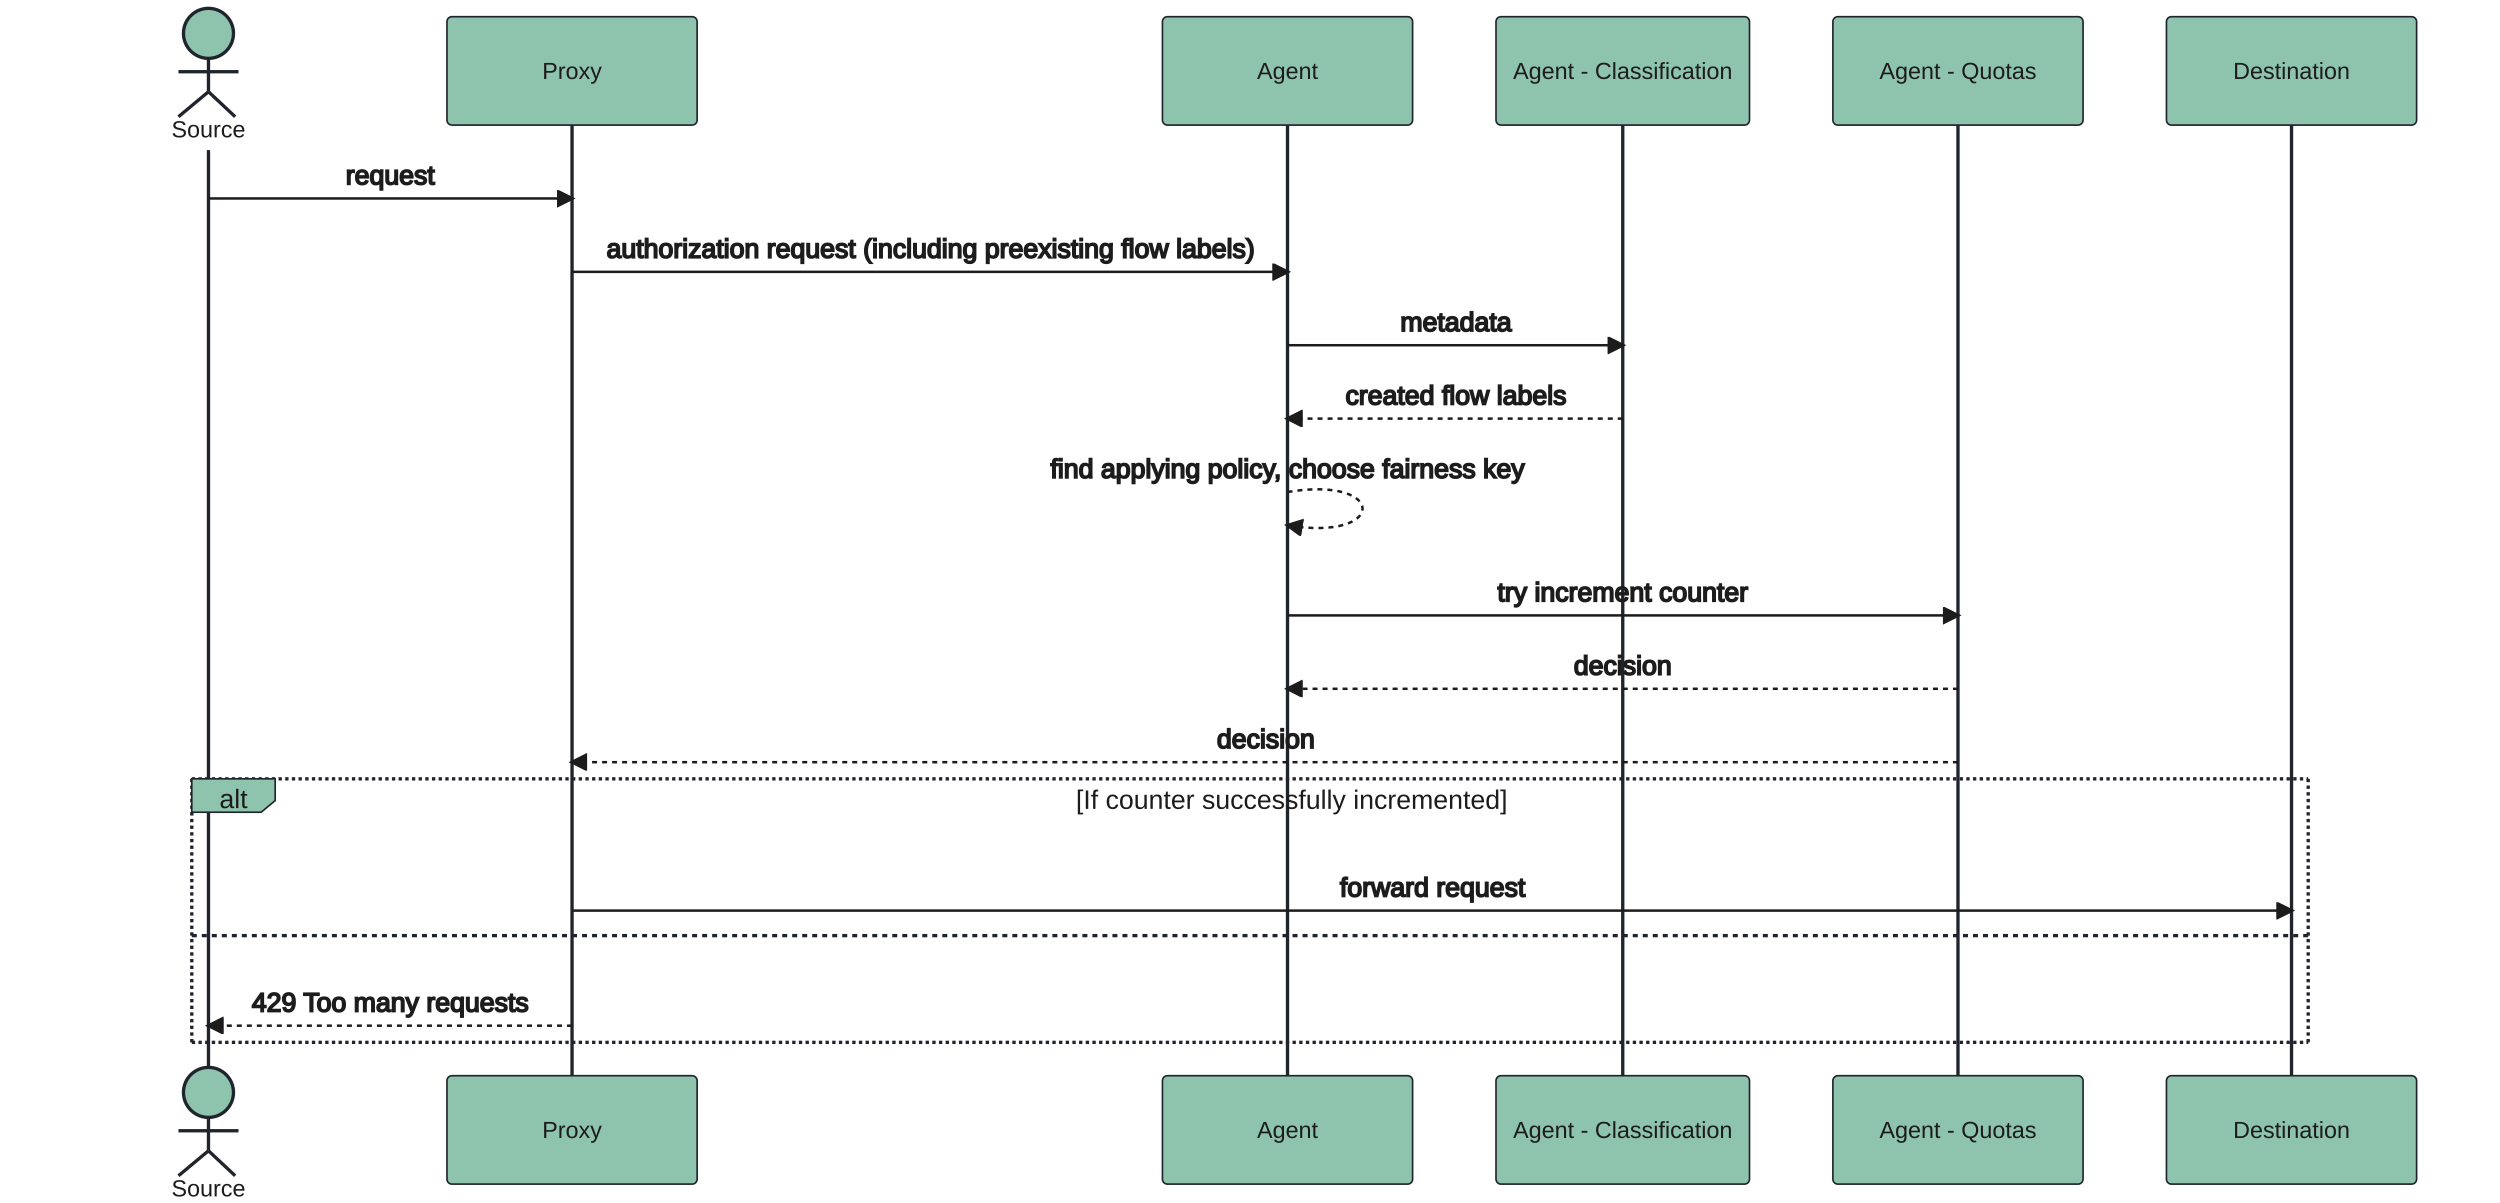
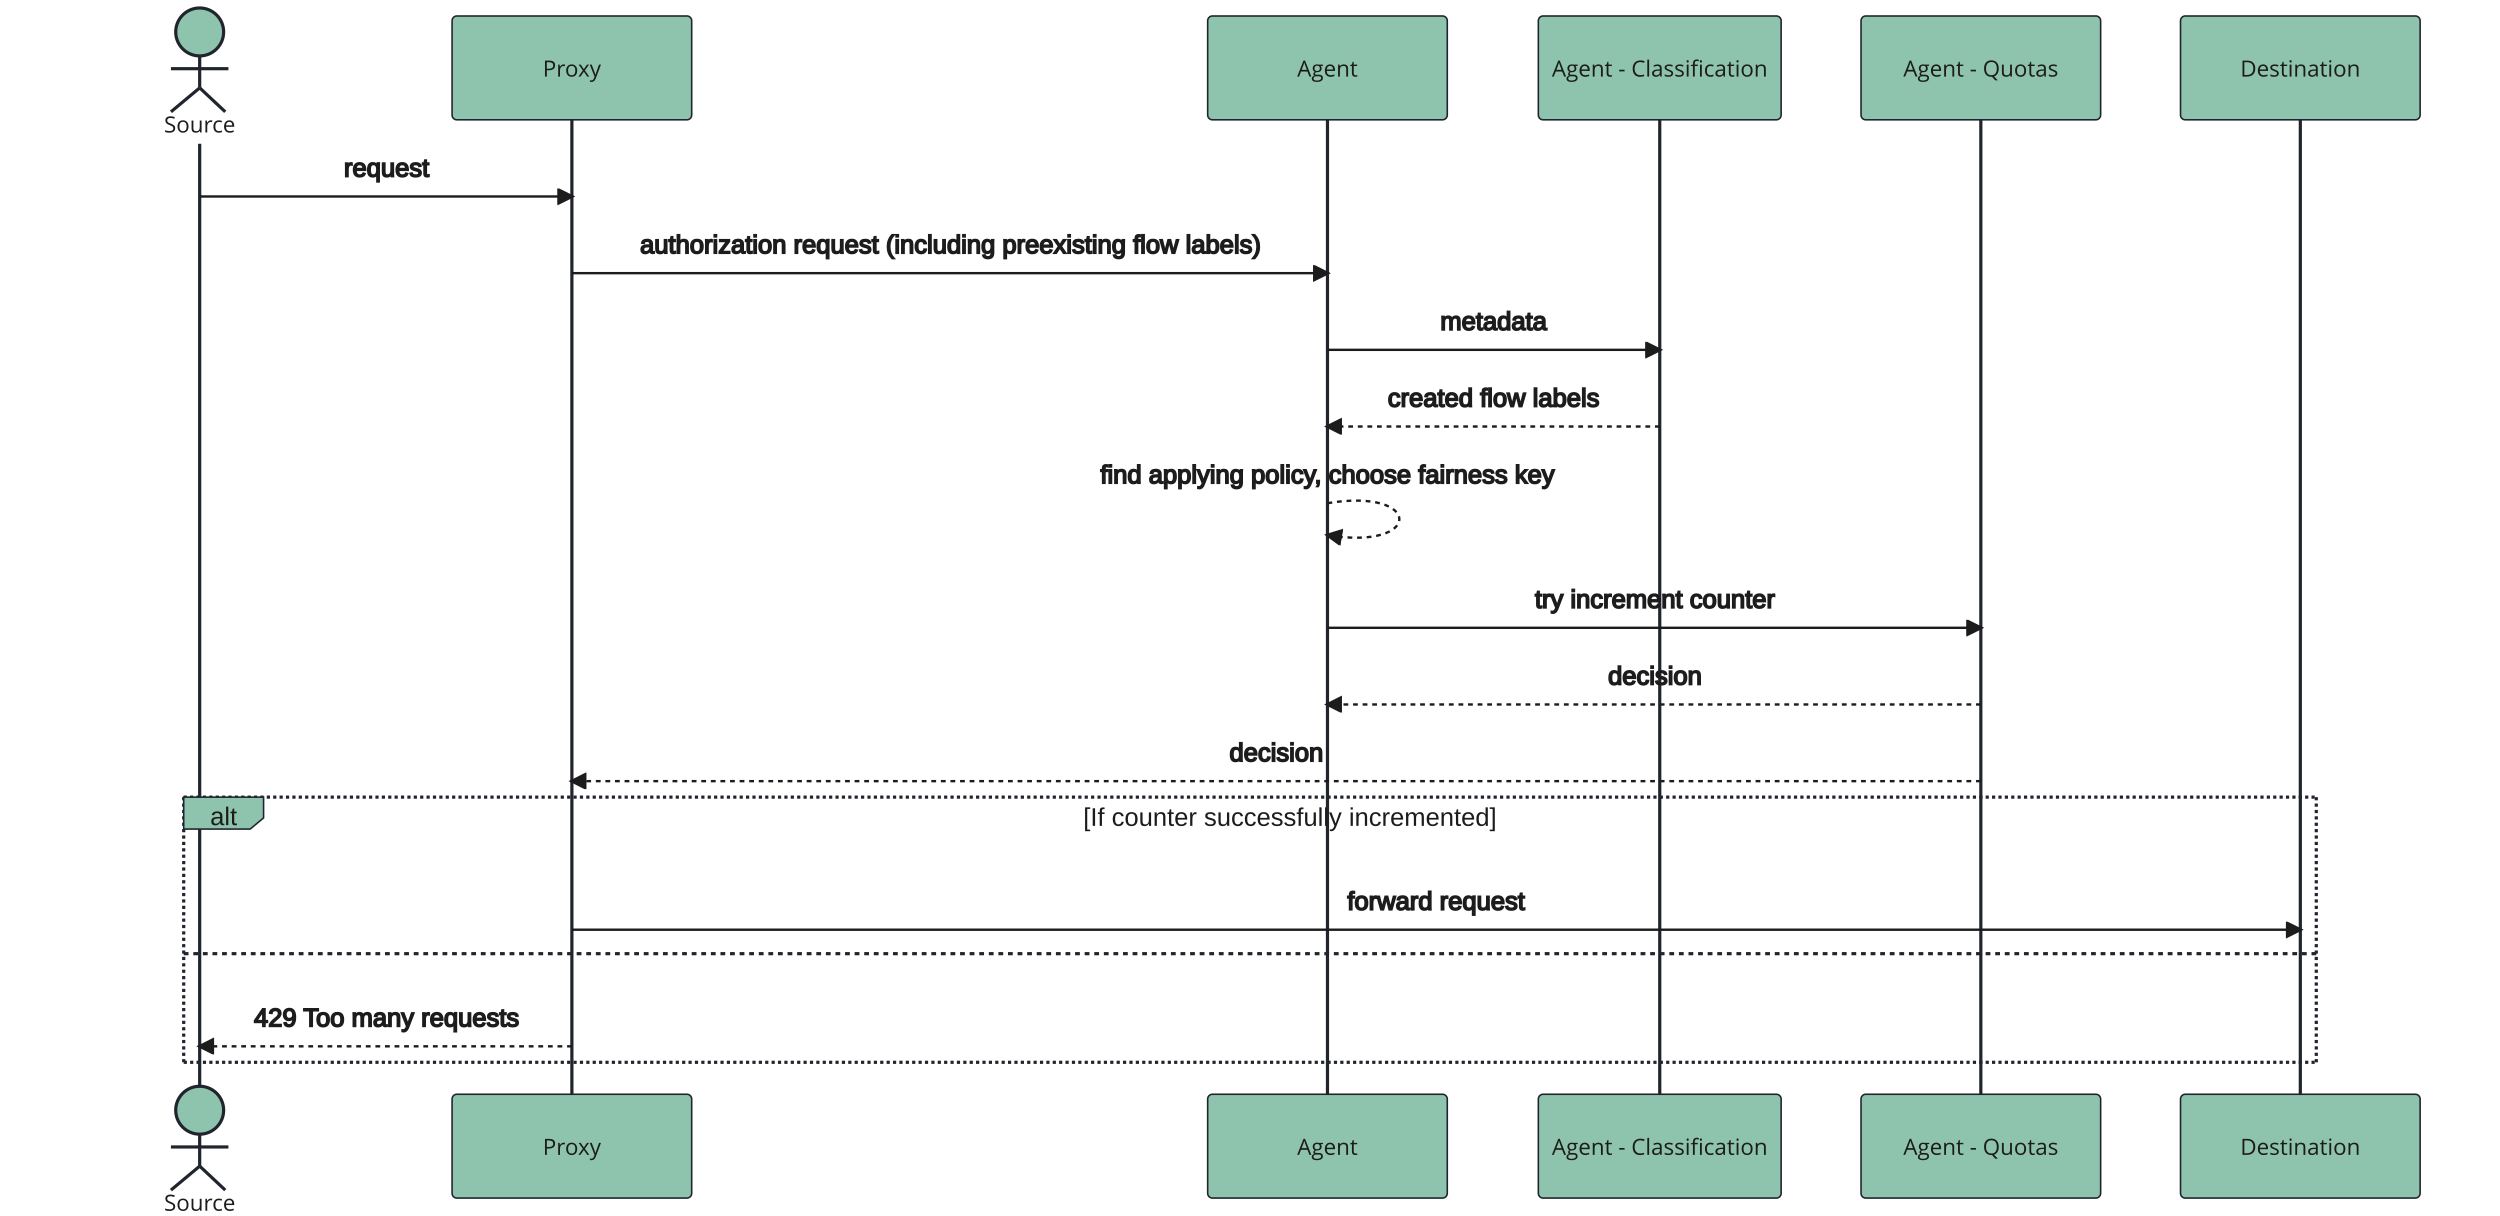
- <svg xmlns="http://www.w3.org/2000/svg" aria-labelledby="chart-title-mermaid-7 chart-desc-mermaid-7" role="img" viewBox="-50 -10 1499 721" style="max-width: 1499px; background-color: transparent;" height="721" width="100%" id="mermaid-7">
+ <svg xmlns="http://www.w3.org/2000/svg" aria-labelledby="chart-title-mermaid-7 chart-desc-mermaid-7" role="img" viewBox="-50 -10 1565 761" style="max-width: 1565px; background-color: transparent;" height="761" width="100%" id="mermaid-7">
  <style>#mermaid-7 {font-family:"trebuchet ms",verdana,arial,sans-serif;font-size:16px;fill:#1c1c1c;}#mermaid-7 .error-icon{fill:#c2c6cf50;}#mermaid-7 .error-text{fill:#1c1c1c;stroke:#1c1c1c;}#mermaid-7 .edge-thickness-normal{stroke-width:2px;}#mermaid-7 .edge-thickness-thick{stroke-width:3.5px;}#mermaid-7 .edge-pattern-solid{stroke-dasharray:0;}#mermaid-7 .edge-pattern-dashed{stroke-dasharray:3;}#mermaid-7 .edge-pattern-dotted{stroke-dasharray:2;}#mermaid-7 .marker{fill:#20242C;stroke:#20242C;}#mermaid-7 .marker.cross{stroke:#20242C;}#mermaid-7 svg{font-family:"trebuchet ms",verdana,arial,sans-serif;font-size:16px;}#mermaid-7 .actor{stroke:#20242C;fill:#8EC4AD;}#mermaid-7 text.actor&gt;tspan{fill:#1c1c1c;stroke:none;}#mermaid-7 .actor-line{stroke:grey;}#mermaid-7 .messageLine0{stroke-width:1.5;stroke-dasharray:none;stroke:#1c1c1c;}#mermaid-7 .messageLine1{stroke-width:1.5;stroke-dasharray:2,2;stroke:#1c1c1c;}#mermaid-7 #arrowhead path{fill:#1c1c1c;stroke:#1c1c1c;}#mermaid-7 .sequenceNumber{fill:#dfdbd3;}#mermaid-7 #sequencenumber{fill:#1c1c1c;}#mermaid-7 #crosshead path{fill:#1c1c1c;stroke:#1c1c1c;}#mermaid-7 .messageText{fill:#1c1c1c;stroke:#1c1c1c;}#mermaid-7 .labelBox{stroke:#20242C;fill:#8EC4AD;}#mermaid-7 .labelText,#mermaid-7 .labelText&gt;tspan{fill:#1c1c1c;stroke:none;}#mermaid-7 .loopText,#mermaid-7 .loopText&gt;tspan{fill:#1c1c1c;stroke:none;}#mermaid-7 .loopLine{stroke-width:2px;stroke-dasharray:2,2;stroke:#20242C;fill:#20242C;}#mermaid-7 .note{stroke:hsl(52.683, 60%, 73.922%);fill:#fff5ad;}#mermaid-7 .noteText,#mermaid-7 .noteText&gt;tspan{fill:#333;stroke:none;}#mermaid-7 .activation0{fill:#bcc0cc;stroke:hsl(225, 13.559%, 66.863%);}#mermaid-7 .activation1{fill:#bcc0cc;stroke:hsl(225, 13.559%, 66.863%);}#mermaid-7 .activation2{fill:#bcc0cc;stroke:hsl(225, 13.559%, 66.863%);}#mermaid-7 .actorPopupMenu{position:absolute;}#mermaid-7 .actorPopupMenuPanel{position:absolute;fill:#8EC4AD;box-shadow:0px 8px 16px 0px rgba(0,0,0,0.2);filter:drop-shadow(3px 5px 2px rgb(0 0 0 / 0.4));}#mermaid-7 .actor-man line{stroke:#20242C;fill:#8EC4AD;}#mermaid-7 .actor-man circle,#mermaid-7 line{stroke:#20242C;fill:#8EC4AD;stroke-width:2px;}#mermaid-7 .node rect{fill:#FC9A69;}#mermaid-7 span.edgeLabel{padding:0.1em;}#mermaid-7 :root{--mermaid-font-family:"trebuchet ms",verdana,arial,sans-serif;}</style>
  <g />
  <defs>
    <symbol height="24" width="24" id="computer">
      <path d="M2 2v13h20v-13h-20zm18 11h-16v-9h16v9zm-10.228 6l.466-1h3.524l.467 1h-4.457zm14.228 3h-24l2-6h2.104l-1.33 4h18.45l-1.297-4h2.073l2 6zm-5-10h-14v-7h14v7z" transform="scale(.5)" />
    </symbol>
  </defs>
  <defs>
    <symbol clip-rule="evenodd" fill-rule="evenodd" id="database">
      <path d="M12.258.001l.256.004.255.005.253.008.251.01.249.012.247.015.246.016.242.019.241.02.239.023.236.024.233.027.231.028.229.031.225.032.223.034.22.036.217.038.214.04.211.041.208.043.205.045.201.046.198.048.194.05.191.051.187.053.183.054.18.056.175.057.172.059.168.06.163.061.16.063.155.064.15.066.074.033.073.033.071.034.07.034.069.035.068.035.067.035.066.035.064.036.064.036.062.036.06.036.06.037.058.037.058.037.055.038.055.038.053.038.052.038.051.039.05.039.048.039.047.039.045.04.044.04.043.04.041.04.04.041.039.041.037.041.036.041.034.041.033.042.032.042.03.042.029.042.027.042.026.043.024.043.023.043.021.043.02.043.018.044.017.043.015.044.013.044.012.044.011.045.009.044.007.045.006.045.004.045.002.045.001.045v17l-.001.045-.002.045-.004.045-.006.045-.007.045-.009.044-.011.045-.012.044-.013.044-.015.044-.017.043-.018.044-.02.043-.021.043-.023.043-.024.043-.026.043-.027.042-.029.042-.03.042-.032.042-.033.042-.034.041-.036.041-.037.041-.039.041-.04.041-.041.04-.043.04-.044.04-.045.04-.047.039-.048.039-.05.039-.051.039-.052.038-.053.038-.055.038-.055.038-.058.037-.058.037-.06.037-.06.036-.062.036-.064.036-.064.036-.066.035-.067.035-.068.035-.069.035-.07.034-.071.034-.073.033-.074.033-.15.066-.155.064-.16.063-.163.061-.168.06-.172.059-.175.057-.18.056-.183.054-.187.053-.191.051-.194.05-.198.048-.201.046-.205.045-.208.043-.211.041-.214.04-.217.038-.22.036-.223.034-.225.032-.229.031-.231.028-.233.027-.236.024-.239.023-.241.02-.242.019-.246.016-.247.015-.249.012-.251.01-.253.008-.255.005-.256.004-.258.001-.258-.001-.256-.004-.255-.005-.253-.008-.251-.01-.249-.012-.247-.015-.245-.016-.243-.019-.241-.02-.238-.023-.236-.024-.234-.027-.231-.028-.228-.031-.226-.032-.223-.034-.22-.036-.217-.038-.214-.04-.211-.041-.208-.043-.204-.045-.201-.046-.198-.048-.195-.05-.19-.051-.187-.053-.184-.054-.179-.056-.176-.057-.172-.059-.167-.06-.164-.061-.159-.063-.155-.064-.151-.066-.074-.033-.072-.033-.072-.034-.07-.034-.069-.035-.068-.035-.067-.035-.066-.035-.064-.036-.063-.036-.062-.036-.061-.036-.06-.037-.058-.037-.057-.037-.056-.038-.055-.038-.053-.038-.052-.038-.051-.039-.049-.039-.049-.039-.046-.039-.046-.04-.044-.04-.043-.04-.041-.04-.04-.041-.039-.041-.037-.041-.036-.041-.034-.041-.033-.042-.032-.042-.03-.042-.029-.042-.027-.042-.026-.043-.024-.043-.023-.043-.021-.043-.02-.043-.018-.044-.017-.043-.015-.044-.013-.044-.012-.044-.011-.045-.009-.044-.007-.045-.006-.045-.004-.045-.002-.045-.001-.045v-17l.001-.045.002-.045.004-.045.006-.045.007-.045.009-.044.011-.045.012-.044.013-.044.015-.044.017-.043.018-.044.02-.043.021-.043.023-.043.024-.043.026-.043.027-.042.029-.042.03-.042.032-.042.033-.042.034-.041.036-.041.037-.041.039-.041.04-.041.041-.04.043-.04.044-.04.046-.04.046-.039.049-.039.049-.039.051-.039.052-.038.053-.038.055-.038.056-.038.057-.037.058-.037.06-.037.061-.036.062-.036.063-.036.064-.036.066-.035.067-.035.068-.035.069-.035.07-.034.072-.034.072-.033.074-.033.151-.066.155-.064.159-.063.164-.061.167-.06.172-.059.176-.057.179-.056.184-.054.187-.053.19-.051.195-.05.198-.048.201-.046.204-.045.208-.043.211-.041.214-.04.217-.038.22-.036.223-.034.226-.032.228-.031.231-.028.234-.027.236-.024.238-.023.241-.02.243-.019.245-.016.247-.015.249-.012.251-.01.253-.008.255-.005.256-.004.258-.001.258.001zm-9.258 20.499v.01l.001.021.003.021.004.022.005.021.006.022.007.022.009.023.01.022.011.023.012.023.013.023.015.023.016.024.017.023.018.024.019.024.021.024.022.025.023.024.024.025.052.049.056.05.061.051.066.051.07.051.075.051.079.052.084.052.088.052.092.052.097.052.102.051.105.052.11.052.114.051.119.051.123.051.127.05.131.05.135.05.139.048.144.049.147.047.152.047.155.047.16.045.163.045.167.043.171.043.176.041.178.041.183.039.187.039.19.037.194.035.197.035.202.033.204.031.209.03.212.029.216.027.219.025.222.024.226.021.23.02.233.018.236.016.24.015.243.012.246.01.249.008.253.005.256.004.259.001.26-.001.257-.004.254-.005.25-.008.247-.011.244-.012.241-.014.237-.016.233-.018.231-.021.226-.021.224-.024.22-.026.216-.027.212-.028.21-.031.205-.031.202-.034.198-.034.194-.036.191-.037.187-.039.183-.04.179-.04.175-.042.172-.043.168-.044.163-.045.16-.046.155-.046.152-.047.148-.048.143-.049.139-.049.136-.05.131-.05.126-.05.123-.051.118-.052.114-.051.11-.052.106-.052.101-.052.096-.052.092-.052.088-.053.083-.051.079-.052.074-.052.07-.051.065-.051.06-.051.056-.05.051-.05.023-.024.023-.025.021-.024.02-.024.019-.024.018-.024.017-.024.015-.023.014-.024.013-.023.012-.023.01-.023.01-.022.008-.022.006-.022.006-.022.004-.022.004-.021.001-.021.001-.021v-4.127l-.077.055-.08.053-.083.054-.085.053-.087.052-.09.052-.093.051-.095.05-.097.05-.1.049-.102.049-.105.048-.106.047-.109.047-.111.046-.114.045-.115.045-.118.044-.12.043-.122.042-.124.042-.126.041-.128.04-.13.04-.132.038-.134.038-.135.037-.138.037-.139.035-.142.035-.143.034-.144.033-.147.032-.148.031-.15.03-.151.03-.153.029-.154.027-.156.027-.158.026-.159.025-.161.024-.162.023-.163.022-.165.021-.166.02-.167.019-.169.018-.169.017-.171.016-.173.015-.173.014-.175.013-.175.012-.177.011-.178.01-.179.008-.179.008-.181.006-.182.005-.182.004-.184.003-.184.002h-.37l-.184-.002-.184-.003-.182-.004-.182-.005-.181-.006-.179-.008-.179-.008-.178-.01-.176-.011-.176-.012-.175-.013-.173-.014-.172-.015-.171-.016-.17-.017-.169-.018-.167-.019-.166-.02-.165-.021-.163-.022-.162-.023-.161-.024-.159-.025-.157-.026-.156-.027-.155-.027-.153-.029-.151-.03-.15-.03-.148-.031-.146-.032-.145-.033-.143-.034-.141-.035-.14-.035-.137-.037-.136-.037-.134-.038-.132-.038-.13-.04-.128-.04-.126-.041-.124-.042-.122-.042-.12-.044-.117-.043-.116-.045-.113-.045-.112-.046-.109-.047-.106-.047-.105-.048-.102-.049-.1-.049-.097-.05-.095-.05-.093-.052-.09-.051-.087-.052-.085-.053-.083-.054-.08-.054-.077-.054v4.127zm0-5.654v.011l.001.021.003.021.004.021.005.022.006.022.007.022.009.022.01.022.011.023.012.023.013.023.015.024.016.023.017.024.018.024.019.024.021.024.022.024.023.025.024.024.052.05.056.05.061.05.066.051.07.051.075.052.079.051.084.052.088.052.092.052.097.052.102.052.105.052.11.051.114.051.119.052.123.05.127.051.131.05.135.049.139.049.144.048.147.048.152.047.155.046.16.045.163.045.167.044.171.042.176.042.178.04.183.04.187.038.19.037.194.036.197.034.202.033.204.032.209.03.212.028.216.027.219.025.222.024.226.022.23.02.233.018.236.016.24.014.243.012.246.01.249.008.253.006.256.003.259.001.26-.001.257-.003.254-.006.25-.008.247-.01.244-.012.241-.015.237-.016.233-.018.231-.02.226-.022.224-.024.22-.025.216-.027.212-.029.21-.03.205-.032.202-.033.198-.035.194-.036.191-.037.187-.039.183-.039.179-.041.175-.042.172-.043.168-.044.163-.045.16-.045.155-.047.152-.047.148-.048.143-.048.139-.05.136-.049.131-.05.126-.051.123-.051.118-.051.114-.052.11-.052.106-.052.101-.052.096-.052.092-.052.088-.052.083-.052.079-.052.074-.051.07-.052.065-.051.06-.05.056-.051.051-.049.023-.025.023-.024.021-.025.02-.024.019-.024.018-.024.017-.024.015-.023.014-.023.013-.024.012-.022.01-.023.01-.023.008-.022.006-.022.006-.022.004-.021.004-.022.001-.021.001-.021v-4.139l-.077.054-.08.054-.083.054-.085.052-.087.053-.09.051-.093.051-.095.051-.097.05-.1.049-.102.049-.105.048-.106.047-.109.047-.111.046-.114.045-.115.044-.118.044-.12.044-.122.042-.124.042-.126.041-.128.04-.13.039-.132.039-.134.038-.135.037-.138.036-.139.036-.142.035-.143.033-.144.033-.147.033-.148.031-.15.03-.151.03-.153.028-.154.028-.156.027-.158.026-.159.025-.161.024-.162.023-.163.022-.165.021-.166.02-.167.019-.169.018-.169.017-.171.016-.173.015-.173.014-.175.013-.175.012-.177.011-.178.009-.179.009-.179.007-.181.007-.182.005-.182.004-.184.003-.184.002h-.37l-.184-.002-.184-.003-.182-.004-.182-.005-.181-.007-.179-.007-.179-.009-.178-.009-.176-.011-.176-.012-.175-.013-.173-.014-.172-.015-.171-.016-.17-.017-.169-.018-.167-.019-.166-.02-.165-.021-.163-.022-.162-.023-.161-.024-.159-.025-.157-.026-.156-.027-.155-.028-.153-.028-.151-.03-.15-.03-.148-.031-.146-.033-.145-.033-.143-.033-.141-.035-.14-.036-.137-.036-.136-.037-.134-.038-.132-.039-.13-.039-.128-.04-.126-.041-.124-.042-.122-.043-.12-.043-.117-.044-.116-.044-.113-.046-.112-.046-.109-.046-.106-.047-.105-.048-.102-.049-.1-.049-.097-.05-.095-.051-.093-.051-.09-.051-.087-.053-.085-.052-.083-.054-.08-.054-.077-.054v4.139zm0-5.666v.011l.001.02.003.022.004.021.005.022.006.021.007.022.009.023.01.022.011.023.012.023.013.023.015.023.016.024.017.024.018.023.019.024.021.025.022.024.023.024.024.025.052.05.056.05.061.05.066.051.07.051.075.052.079.051.084.052.088.052.092.052.097.052.102.052.105.051.11.052.114.051.119.051.123.051.127.05.131.05.135.05.139.049.144.048.147.048.152.047.155.046.16.045.163.045.167.043.171.043.176.042.178.04.183.04.187.038.19.037.194.036.197.034.202.033.204.032.209.03.212.028.216.027.219.025.222.024.226.021.23.02.233.018.236.017.24.014.243.012.246.01.249.008.253.006.256.003.259.001.26-.001.257-.003.254-.006.25-.008.247-.01.244-.013.241-.014.237-.016.233-.018.231-.02.226-.022.224-.024.22-.025.216-.027.212-.029.21-.03.205-.032.202-.033.198-.035.194-.036.191-.037.187-.039.183-.039.179-.041.175-.042.172-.043.168-.044.163-.045.16-.045.155-.047.152-.047.148-.048.143-.049.139-.049.136-.049.131-.051.126-.05.123-.051.118-.052.114-.051.11-.052.106-.052.101-.052.096-.052.092-.052.088-.052.083-.052.079-.052.074-.052.07-.051.065-.051.06-.051.056-.05.051-.049.023-.025.023-.025.021-.024.02-.024.019-.024.018-.024.017-.024.015-.023.014-.024.013-.023.012-.023.01-.022.01-.023.008-.022.006-.022.006-.022.004-.022.004-.021.001-.021.001-.021v-4.153l-.077.054-.08.054-.083.053-.085.053-.087.053-.09.051-.093.051-.095.051-.097.05-.1.049-.102.048-.105.048-.106.048-.109.046-.111.046-.114.046-.115.044-.118.044-.12.043-.122.043-.124.042-.126.041-.128.04-.13.039-.132.039-.134.038-.135.037-.138.036-.139.036-.142.034-.143.034-.144.033-.147.032-.148.032-.15.03-.151.03-.153.028-.154.028-.156.027-.158.026-.159.024-.161.024-.162.023-.163.023-.165.021-.166.02-.167.019-.169.018-.169.017-.171.016-.173.015-.173.014-.175.013-.175.012-.177.01-.178.01-.179.009-.179.007-.181.006-.182.006-.182.004-.184.003-.184.001-.185.001-.185-.001-.184-.001-.184-.003-.182-.004-.182-.006-.181-.006-.179-.007-.179-.009-.178-.01-.176-.01-.176-.012-.175-.013-.173-.014-.172-.015-.171-.016-.17-.017-.169-.018-.167-.019-.166-.02-.165-.021-.163-.023-.162-.023-.161-.024-.159-.024-.157-.026-.156-.027-.155-.028-.153-.028-.151-.03-.15-.03-.148-.032-.146-.032-.145-.033-.143-.034-.141-.034-.14-.036-.137-.036-.136-.037-.134-.038-.132-.039-.13-.039-.128-.041-.126-.041-.124-.041-.122-.043-.12-.043-.117-.044-.116-.044-.113-.046-.112-.046-.109-.046-.106-.048-.105-.048-.102-.048-.1-.05-.097-.049-.095-.051-.093-.051-.09-.052-.087-.052-.085-.053-.083-.053-.08-.054-.077-.054v4.153zm8.74-8.179l-.257.004-.254.005-.25.008-.247.011-.244.012-.241.014-.237.016-.233.018-.231.021-.226.022-.224.023-.22.026-.216.027-.212.028-.21.031-.205.032-.202.033-.198.034-.194.036-.191.038-.187.038-.183.04-.179.041-.175.042-.172.043-.168.043-.163.045-.16.046-.155.046-.152.048-.148.048-.143.048-.139.049-.136.05-.131.05-.126.051-.123.051-.118.051-.114.052-.11.052-.106.052-.101.052-.096.052-.092.052-.088.052-.083.052-.079.052-.074.051-.07.052-.065.051-.06.05-.056.05-.051.05-.023.025-.023.024-.021.024-.02.025-.019.024-.018.024-.017.023-.015.024-.014.023-.013.023-.012.023-.01.023-.01.022-.008.022-.006.023-.006.021-.004.022-.004.021-.001.021-.001.021.001.021.001.021.004.021.004.022.006.021.006.023.008.022.01.022.01.023.012.023.013.023.014.023.015.024.017.023.018.024.019.024.02.025.021.024.023.024.023.025.051.05.056.05.06.05.065.051.07.052.074.051.079.052.083.052.088.052.092.052.096.052.101.052.106.052.11.052.114.052.118.051.123.051.126.051.131.05.136.05.139.049.143.048.148.048.152.048.155.046.16.046.163.045.168.043.172.043.175.042.179.041.183.04.187.038.191.038.194.036.198.034.202.033.205.032.21.031.212.028.216.027.22.026.224.023.226.022.231.021.233.018.237.016.241.014.244.012.247.011.25.008.254.005.257.004.26.001.26-.001.257-.004.254-.005.25-.008.247-.011.244-.012.241-.014.237-.016.233-.018.231-.021.226-.022.224-.023.22-.026.216-.027.212-.028.21-.031.205-.032.202-.033.198-.034.194-.036.191-.038.187-.038.183-.04.179-.041.175-.042.172-.043.168-.043.163-.045.16-.046.155-.046.152-.048.148-.048.143-.048.139-.049.136-.05.131-.05.126-.051.123-.051.118-.051.114-.052.11-.052.106-.052.101-.052.096-.052.092-.052.088-.052.083-.052.079-.052.074-.051.07-.052.065-.051.06-.05.056-.05.051-.05.023-.025.023-.024.021-.024.02-.025.019-.024.018-.024.017-.023.015-.024.014-.023.013-.023.012-.023.01-.023.01-.022.008-.022.006-.023.006-.021.004-.022.004-.021.001-.021.001-.021-.001-.021-.001-.021-.004-.021-.004-.022-.006-.021-.006-.023-.008-.022-.01-.022-.01-.023-.012-.023-.013-.023-.014-.023-.015-.024-.017-.023-.018-.024-.019-.024-.02-.025-.021-.024-.023-.024-.023-.025-.051-.05-.056-.05-.06-.05-.065-.051-.07-.052-.074-.051-.079-.052-.083-.052-.088-.052-.092-.052-.096-.052-.101-.052-.106-.052-.11-.052-.114-.052-.118-.051-.123-.051-.126-.051-.131-.05-.136-.05-.139-.049-.143-.048-.148-.048-.152-.048-.155-.046-.16-.046-.163-.045-.168-.043-.172-.043-.175-.042-.179-.041-.183-.04-.187-.038-.191-.038-.194-.036-.198-.034-.202-.033-.205-.032-.21-.031-.212-.028-.216-.027-.22-.026-.224-.023-.226-.022-.231-.021-.233-.018-.237-.016-.241-.014-.244-.012-.247-.011-.25-.008-.254-.005-.257-.004-.26-.001-.26.001z" transform="scale(.5)" />
    </symbol>
  </defs>
  <defs>
    <symbol height="24" width="24" id="clock">
      <path d="M12 2c5.514 0 10 4.486 10 10s-4.486 10-10 10-10-4.486-10-10 4.486-10 10-10zm0-2c-6.627 0-12 5.373-12 12s5.373 12 12 12 12-5.373 12-12-5.373-12-12-12zm5.848 12.459c.202.038.202.333.001.372-1.907.361-6.045 1.111-6.547 1.111-.719 0-1.301-.582-1.301-1.301 0-.512.77-5.447 1.125-7.445.034-.192.312-.181.343.014l.985 6.238 5.394 1.011z" transform="scale(.5)" />
    </symbol>
  </defs>
-   <line stroke="#999" stroke-width="0.5px" class="200" y2="655" x2="75" y1="80" x1="75" id="actor0" />
+   <line stroke="#999" stroke-width="0.5px" class="200" y2="695" x2="75" y1="80" x1="75" id="actor0" />
  <g class="actor-man">
    <line y2="45" x2="75" y1="25" x1="75" id="actor-man-torso0" />
    <line y2="33" x2="93" y1="33" x1="57" id="actor-man-arms0" />
    <line y2="45" x2="75" y1="60" x1="57" />
    <line y2="60" x2="91" y1="45" x1="75" />
    <circle height="65" width="150" r="15" cy="10" cx="75" />
-     <text style="text-anchor: middle; font-size: 14px; font-weight: 400;" class="actor" alignment-baseline="central" dominant-baseline="central" y="67.5" x="75">
+     <text style="text-anchor: middle; font-size: 14px; font-weight: 400; font-family: &quot;Open Sans&quot;, sans-serif;" class="actor" alignment-baseline="central" dominant-baseline="central" y="67.5" x="75">
      <tspan dy="0" x="75">Source</tspan>
    </text>
  </g>
  <g>
-     <line stroke="#999" stroke-width="0.5px" class="200" y2="655" x2="293" y1="5" x1="293" id="actor1" />
+     <line stroke="#999" stroke-width="0.5px" class="200" y2="695" x2="308" y1="5" x1="308" id="actor1" />
    <g id="root-1">
-       <rect class="actor" ry="3" rx="3" height="65" width="150" stroke="#666" fill="#eaeaea" y="0" x="218" />
-       <text style="text-anchor: middle; font-size: 14px; font-weight: 400;" class="actor" alignment-baseline="central" dominant-baseline="central" y="32.5" x="293">
-         <tspan dy="0" x="293">Proxy</tspan>
+       <rect class="actor" ry="3" rx="3" height="65" width="150" stroke="#666" fill="#eaeaea" y="0" x="233" />
+       <text style="text-anchor: middle; font-size: 14px; font-weight: 400; font-family: &quot;Open Sans&quot;, sans-serif;" class="actor" alignment-baseline="central" dominant-baseline="central" y="32.5" x="308">
+         <tspan dy="0" x="308">Proxy</tspan>
      </text>
    </g>
  </g>
  <g>
-     <line stroke="#999" stroke-width="0.5px" class="200" y2="655" x2="722" y1="5" x1="722" id="actor2" />
+     <line stroke="#999" stroke-width="0.5px" class="200" y2="695" x2="781" y1="5" x1="781" id="actor2" />
    <g id="root-2">
-       <rect class="actor" ry="3" rx="3" height="65" width="150" stroke="#666" fill="#eaeaea" y="0" x="647" />
-       <text style="text-anchor: middle; font-size: 14px; font-weight: 400;" class="actor" alignment-baseline="central" dominant-baseline="central" y="32.5" x="722">
-         <tspan dy="0" x="722">Agent</tspan>
+       <rect class="actor" ry="3" rx="3" height="65" width="150" stroke="#666" fill="#eaeaea" y="0" x="706" />
+       <text style="text-anchor: middle; font-size: 14px; font-weight: 400; font-family: &quot;Open Sans&quot;, sans-serif;" class="actor" alignment-baseline="central" dominant-baseline="central" y="32.5" x="781">
+         <tspan dy="0" x="781">Agent</tspan>
      </text>
    </g>
  </g>
  <g>
-     <line stroke="#999" stroke-width="0.5px" class="200" y2="655" x2="923" y1="5" x1="923" id="actor3" />
+     <line stroke="#999" stroke-width="0.5px" class="200" y2="695" x2="989" y1="5" x1="989" id="actor3" />
    <g id="root-3">
-       <rect class="actor" ry="3" rx="3" height="65" width="152" stroke="#666" fill="#eaeaea" y="0" x="847" />
-       <text style="text-anchor: middle; font-size: 14px; font-weight: 400;" class="actor" alignment-baseline="central" dominant-baseline="central" y="32.5" x="923">
-         <tspan dy="0" x="923">Agent - Classification</tspan>
+       <rect class="actor" ry="3" rx="3" height="65" width="152" stroke="#666" fill="#eaeaea" y="0" x="913" />
+       <text style="text-anchor: middle; font-size: 14px; font-weight: 400; font-family: &quot;Open Sans&quot;, sans-serif;" class="actor" alignment-baseline="central" dominant-baseline="central" y="32.5" x="989">
+         <tspan dy="0" x="989">Agent - Classification</tspan>
      </text>
    </g>
  </g>
  <g>
-     <line stroke="#999" stroke-width="0.5px" class="200" y2="655" x2="1124" y1="5" x1="1124" id="actor4" />
+     <line stroke="#999" stroke-width="0.5px" class="200" y2="695" x2="1190" y1="5" x1="1190" id="actor4" />
    <g id="root-4">
-       <rect class="actor" ry="3" rx="3" height="65" width="150" stroke="#666" fill="#eaeaea" y="0" x="1049" />
-       <text style="text-anchor: middle; font-size: 14px; font-weight: 400;" class="actor" alignment-baseline="central" dominant-baseline="central" y="32.5" x="1124">
-         <tspan dy="0" x="1124">Agent - Quotas</tspan>
+       <rect class="actor" ry="3" rx="3" height="65" width="150" stroke="#666" fill="#eaeaea" y="0" x="1115" />
+       <text style="text-anchor: middle; font-size: 14px; font-weight: 400; font-family: &quot;Open Sans&quot;, sans-serif;" class="actor" alignment-baseline="central" dominant-baseline="central" y="32.5" x="1190">
+         <tspan dy="0" x="1190">Agent - Quotas</tspan>
      </text>
    </g>
  </g>
  <g>
-     <line stroke="#999" stroke-width="0.5px" class="200" y2="655" x2="1324" y1="5" x1="1324" id="actor5" />
+     <line stroke="#999" stroke-width="0.5px" class="200" y2="695" x2="1390" y1="5" x1="1390" id="actor5" />
    <g id="root-5">
-       <rect class="actor" ry="3" rx="3" height="65" width="150" stroke="#666" fill="#eaeaea" y="0" x="1249" />
-       <text style="text-anchor: middle; font-size: 14px; font-weight: 400;" class="actor" alignment-baseline="central" dominant-baseline="central" y="32.5" x="1324">
-         <tspan dy="0" x="1324">Destination</tspan>
+       <rect class="actor" ry="3" rx="3" height="65" width="150" stroke="#666" fill="#eaeaea" y="0" x="1315" />
+       <text style="text-anchor: middle; font-size: 14px; font-weight: 400; font-family: &quot;Open Sans&quot;, sans-serif;" class="actor" alignment-baseline="central" dominant-baseline="central" y="32.5" x="1390">
+         <tspan dy="0" x="1390">Destination</tspan>
      </text>
    </g>
  </g>
  <defs>
    <marker orient="auto" markerHeight="12" markerWidth="12" markerUnits="userSpaceOnUse" refY="5" refX="9" id="arrowhead">
      <path d="M 0 0 L 10 5 L 0 10 z" />
    </marker>
  </defs>
  <defs>
    <marker refY="4" refX="16" orient="auto" markerHeight="8" markerWidth="15" id="crosshead">
      <path style="stroke-dasharray: 0, 0;" d="M 9,2 V 6 L16,4 Z" stroke-width="1px" stroke="#000000" fill="black" />
      <path style="stroke-dasharray: 0, 0;" d="M 0,1 L 6,7 M 6,1 L 0,7" stroke-width="1px" stroke="#000000" fill="none" />
    </marker>
  </defs>
  <defs>
    <marker orient="auto" markerHeight="28" markerWidth="20" refY="7" refX="18" id="filled-head">
      <path d="M 18,7 L9,13 L14,7 L9,1 Z" />
    </marker>
  </defs>
  <defs>
    <marker orient="auto" markerHeight="40" markerWidth="60" refY="15" refX="15" id="sequencenumber">
      <circle r="6" cy="15" cx="15" />
    </marker>
  </defs>
  <g>
-     <line class="loopLine" y2="457" x2="1334" y1="457" x1="65" />
-     <line class="loopLine" y2="615" x2="1334" y1="457" x1="1334" />
-     <line class="loopLine" y2="615" x2="1334" y1="615" x1="65" />
-     <line class="loopLine" y2="615" x2="65" y1="457" x1="65" />
-     <line style="stroke-dasharray: 3, 3;" class="loopLine" y2="551" x2="1334" y1="551" x1="65" />
-     <polygon class="labelBox" points="65,457 115,457 115,470 106.6,477 65,477" />
-     <text style="font-size: 16px; font-weight: 400;" class="labelText" alignment-baseline="middle" dominant-baseline="middle" text-anchor="middle" y="470" x="90">alt</text>
-     <text style="font-size: 16px; font-weight: 400;" class="loopText" text-anchor="middle" y="475" x="724.5">
-       <tspan x="724.5">[If counter successfully incremented]</tspan>
+     <line class="loopLine" y2="489" x2="1400" y1="489" x1="65" />
+     <line class="loopLine" y2="655" x2="1400" y1="489" x1="1400" />
+     <line class="loopLine" y2="655" x2="1400" y1="655" x1="65" />
+     <line class="loopLine" y2="655" x2="65" y1="489" x1="65" />
+     <line style="stroke-dasharray: 3, 3;" class="loopLine" y2="587" x2="1400" y1="587" x1="65" />
+     <polygon class="labelBox" points="65,489 115,489 115,502 106.6,509 65,509" />
+     <text style="font-family: &quot;trebuchet ms&quot;, verdana, arial, sans-serif; font-size: 16px; font-weight: 400;" class="labelText" alignment-baseline="middle" dominant-baseline="middle" text-anchor="middle" y="502" x="90">alt</text>
+     <text style="font-family: &quot;trebuchet ms&quot;, verdana, arial, sans-serif; font-size: 16px; font-weight: 400;" class="loopText" text-anchor="middle" y="507" x="757.5">
+       <tspan x="757.5">[If counter successfully incremented]</tspan>
    </text>
  </g>
-   <text style="font-size: 16px; font-weight: 400;" dy="1em" class="messageText" alignment-baseline="middle" dominant-baseline="middle" text-anchor="middle" y="80" x="184">request</text>
-   <line style="fill: none;" marker-end="url(#arrowhead)" stroke="none" stroke-width="2" class="messageLine0" y2="109" x2="293" y1="109" x1="75" />
-   <text style="font-size: 16px; font-weight: 400;" dy="1em" class="messageText" alignment-baseline="middle" dominant-baseline="middle" text-anchor="middle" y="124" x="508">authorization request (including preexisting flow labels)</text>
-   <line style="fill: none;" marker-end="url(#arrowhead)" stroke="none" stroke-width="2" class="messageLine0" y2="153" x2="722" y1="153" x1="293" />
-   <text style="font-size: 16px; font-weight: 400;" dy="1em" class="messageText" alignment-baseline="middle" dominant-baseline="middle" text-anchor="middle" y="168" x="823">metadata</text>
-   <line style="fill: none;" marker-end="url(#arrowhead)" stroke="none" stroke-width="2" class="messageLine0" y2="197" x2="923" y1="197" x1="722" />
-   <text style="font-size: 16px; font-weight: 400;" dy="1em" class="messageText" alignment-baseline="middle" dominant-baseline="middle" text-anchor="middle" y="212" x="823">created flow labels</text>
-   <line style="stroke-dasharray: 3, 3; fill: none;" marker-end="url(#arrowhead)" stroke="none" stroke-width="2" class="messageLine1" y2="241" x2="722" y1="241" x1="923" />
-   <text style="font-size: 16px; font-weight: 400;" dy="1em" class="messageText" alignment-baseline="middle" dominant-baseline="middle" text-anchor="middle" y="256" x="722">find applying policy, choose fairness key</text>
-   <path style="stroke-dasharray: 3, 3; fill: none;" marker-end="url(#arrowhead)" stroke="none" stroke-width="2" class="messageLine1" d="M 722,285 C 782,275 782,315 722,305" />
-   <text style="font-size: 16px; font-weight: 400;" dy="1em" class="messageText" alignment-baseline="middle" dominant-baseline="middle" text-anchor="middle" y="330" x="923">try increment counter</text>
-   <line style="fill: none;" marker-end="url(#arrowhead)" stroke="none" stroke-width="2" class="messageLine0" y2="359" x2="1124" y1="359" x1="722" />
-   <text style="font-size: 16px; font-weight: 400;" dy="1em" class="messageText" alignment-baseline="middle" dominant-baseline="middle" text-anchor="middle" y="374" x="923">decision</text>
-   <line style="stroke-dasharray: 3, 3; fill: none;" marker-end="url(#arrowhead)" stroke="none" stroke-width="2" class="messageLine1" y2="403" x2="722" y1="403" x1="1124" />
-   <text style="font-size: 16px; font-weight: 400;" dy="1em" class="messageText" alignment-baseline="middle" dominant-baseline="middle" text-anchor="middle" y="418" x="709">decision</text>
-   <line style="stroke-dasharray: 3, 3; fill: none;" marker-end="url(#arrowhead)" stroke="none" stroke-width="2" class="messageLine1" y2="447" x2="293" y1="447" x1="1124" />
-   <text style="font-size: 16px; font-weight: 400;" dy="1em" class="messageText" alignment-baseline="middle" dominant-baseline="middle" text-anchor="middle" y="507" x="809">forward request</text>
-   <line style="fill: none;" marker-end="url(#arrowhead)" stroke="none" stroke-width="2" class="messageLine0" y2="536" x2="1324" y1="536" x1="293" />
-   <text style="font-size: 16px; font-weight: 400;" dy="1em" class="messageText" alignment-baseline="middle" dominant-baseline="middle" text-anchor="middle" y="576" x="184">429 Too many requests</text>
-   <line style="stroke-dasharray: 3, 3; fill: none;" marker-end="url(#arrowhead)" stroke="none" stroke-width="2" class="messageLine1" y2="605" x2="75" y1="605" x1="293" />
+   <text style="font-family: &quot;trebuchet ms&quot;, verdana, arial, sans-serif; font-size: 16px; font-weight: 400;" dy="1em" class="messageText" alignment-baseline="middle" dominant-baseline="middle" text-anchor="middle" y="80" x="192">request</text>
+   <line style="fill: none;" marker-end="url(#arrowhead)" stroke="none" stroke-width="2" class="messageLine0" y2="113" x2="308" y1="113" x1="75" />
+   <text style="font-family: &quot;trebuchet ms&quot;, verdana, arial, sans-serif; font-size: 16px; font-weight: 400;" dy="1em" class="messageText" alignment-baseline="middle" dominant-baseline="middle" text-anchor="middle" y="128" x="545">authorization request (including preexisting flow labels)</text>
+   <line style="fill: none;" marker-end="url(#arrowhead)" stroke="none" stroke-width="2" class="messageLine0" y2="161" x2="781" y1="161" x1="308" />
+   <text style="font-family: &quot;trebuchet ms&quot;, verdana, arial, sans-serif; font-size: 16px; font-weight: 400;" dy="1em" class="messageText" alignment-baseline="middle" dominant-baseline="middle" text-anchor="middle" y="176" x="885">metadata</text>
+   <line style="fill: none;" marker-end="url(#arrowhead)" stroke="none" stroke-width="2" class="messageLine0" y2="209" x2="989" y1="209" x1="781" />
+   <text style="font-family: &quot;trebuchet ms&quot;, verdana, arial, sans-serif; font-size: 16px; font-weight: 400;" dy="1em" class="messageText" alignment-baseline="middle" dominant-baseline="middle" text-anchor="middle" y="224" x="885">created flow labels</text>
+   <line style="stroke-dasharray: 3, 3; fill: none;" marker-end="url(#arrowhead)" stroke="none" stroke-width="2" class="messageLine1" y2="257" x2="781" y1="257" x1="989" />
+   <text style="font-family: &quot;trebuchet ms&quot;, verdana, arial, sans-serif; font-size: 16px; font-weight: 400;" dy="1em" class="messageText" alignment-baseline="middle" dominant-baseline="middle" text-anchor="middle" y="272" x="781">find applying policy, choose fairness key</text>
+   <path style="stroke-dasharray: 3, 3; fill: none;" marker-end="url(#arrowhead)" stroke="none" stroke-width="2" class="messageLine1" d="M 781,305 C 841,295 841,335 781,325" />
+   <text style="font-family: &quot;trebuchet ms&quot;, verdana, arial, sans-serif; font-size: 16px; font-weight: 400;" dy="1em" class="messageText" alignment-baseline="middle" dominant-baseline="middle" text-anchor="middle" y="350" x="986">try increment counter</text>
+   <line style="fill: none;" marker-end="url(#arrowhead)" stroke="none" stroke-width="2" class="messageLine0" y2="383" x2="1190" y1="383" x1="781" />
+   <text style="font-family: &quot;trebuchet ms&quot;, verdana, arial, sans-serif; font-size: 16px; font-weight: 400;" dy="1em" class="messageText" alignment-baseline="middle" dominant-baseline="middle" text-anchor="middle" y="398" x="986">decision</text>
+   <line style="stroke-dasharray: 3, 3; fill: none;" marker-end="url(#arrowhead)" stroke="none" stroke-width="2" class="messageLine1" y2="431" x2="781" y1="431" x1="1190" />
+   <text style="font-family: &quot;trebuchet ms&quot;, verdana, arial, sans-serif; font-size: 16px; font-weight: 400;" dy="1em" class="messageText" alignment-baseline="middle" dominant-baseline="middle" text-anchor="middle" y="446" x="749">decision</text>
+   <line style="stroke-dasharray: 3, 3; fill: none;" marker-end="url(#arrowhead)" stroke="none" stroke-width="2" class="messageLine1" y2="479" x2="308" y1="479" x1="1190" />
+   <text style="font-family: &quot;trebuchet ms&quot;, verdana, arial, sans-serif; font-size: 16px; font-weight: 400;" dy="1em" class="messageText" alignment-baseline="middle" dominant-baseline="middle" text-anchor="middle" y="539" x="849">forward request</text>
+   <line style="fill: none;" marker-end="url(#arrowhead)" stroke="none" stroke-width="2" class="messageLine0" y2="572" x2="1390" y1="572" x1="308" />
+   <text style="font-family: &quot;trebuchet ms&quot;, verdana, arial, sans-serif; font-size: 16px; font-weight: 400;" dy="1em" class="messageText" alignment-baseline="middle" dominant-baseline="middle" text-anchor="middle" y="612" x="192">429 Too many requests</text>
+   <line style="stroke-dasharray: 3, 3; fill: none;" marker-end="url(#arrowhead)" stroke="none" stroke-width="2" class="messageLine1" y2="645" x2="75" y1="645" x1="308" />
  <g class="actor-man">
-     <line y2="680" x2="75" y1="660" x1="75" id="actor-man-torso5" />
-     <line y2="668" x2="93" y1="668" x1="57" id="actor-man-arms5" />
-     <line y2="680" x2="75" y1="695" x1="57" />
-     <line y2="695" x2="91" y1="680" x1="75" />
-     <circle height="65" width="150" r="15" cy="645" cx="75" />
-     <text style="text-anchor: middle; font-size: 14px; font-weight: 400;" class="actor" alignment-baseline="central" dominant-baseline="central" y="702.5" x="75">
+     <line y2="720" x2="75" y1="700" x1="75" id="actor-man-torso5" />
+     <line y2="708" x2="93" y1="708" x1="57" id="actor-man-arms5" />
+     <line y2="720" x2="75" y1="735" x1="57" />
+     <line y2="735" x2="91" y1="720" x1="75" />
+     <circle height="65" width="150" r="15" cy="685" cx="75" />
+     <text style="text-anchor: middle; font-size: 14px; font-weight: 400; font-family: &quot;Open Sans&quot;, sans-serif;" class="actor" alignment-baseline="central" dominant-baseline="central" y="742.5" x="75">
      <tspan dy="0" x="75">Source</tspan>
    </text>
  </g>
  <g>
-     <rect class="actor" ry="3" rx="3" height="65" width="150" stroke="#666" fill="#eaeaea" y="635" x="218" />
-     <text style="text-anchor: middle; font-size: 14px; font-weight: 400;" class="actor" alignment-baseline="central" dominant-baseline="central" y="667.5" x="293">
-       <tspan dy="0" x="293">Proxy</tspan>
+     <rect class="actor" ry="3" rx="3" height="65" width="150" stroke="#666" fill="#eaeaea" y="675" x="233" />
+     <text style="text-anchor: middle; font-size: 14px; font-weight: 400; font-family: &quot;Open Sans&quot;, sans-serif;" class="actor" alignment-baseline="central" dominant-baseline="central" y="707.5" x="308">
+       <tspan dy="0" x="308">Proxy</tspan>
    </text>
  </g>
  <g>
-     <rect class="actor" ry="3" rx="3" height="65" width="150" stroke="#666" fill="#eaeaea" y="635" x="647" />
-     <text style="text-anchor: middle; font-size: 14px; font-weight: 400;" class="actor" alignment-baseline="central" dominant-baseline="central" y="667.5" x="722">
-       <tspan dy="0" x="722">Agent</tspan>
+     <rect class="actor" ry="3" rx="3" height="65" width="150" stroke="#666" fill="#eaeaea" y="675" x="706" />
+     <text style="text-anchor: middle; font-size: 14px; font-weight: 400; font-family: &quot;Open Sans&quot;, sans-serif;" class="actor" alignment-baseline="central" dominant-baseline="central" y="707.5" x="781">
+       <tspan dy="0" x="781">Agent</tspan>
    </text>
  </g>
  <g>
-     <rect class="actor" ry="3" rx="3" height="65" width="152" stroke="#666" fill="#eaeaea" y="635" x="847" />
-     <text style="text-anchor: middle; font-size: 14px; font-weight: 400;" class="actor" alignment-baseline="central" dominant-baseline="central" y="667.5" x="923">
-       <tspan dy="0" x="923">Agent - Classification</tspan>
+     <rect class="actor" ry="3" rx="3" height="65" width="152" stroke="#666" fill="#eaeaea" y="675" x="913" />
+     <text style="text-anchor: middle; font-size: 14px; font-weight: 400; font-family: &quot;Open Sans&quot;, sans-serif;" class="actor" alignment-baseline="central" dominant-baseline="central" y="707.5" x="989">
+       <tspan dy="0" x="989">Agent - Classification</tspan>
    </text>
  </g>
  <g>
-     <rect class="actor" ry="3" rx="3" height="65" width="150" stroke="#666" fill="#eaeaea" y="635" x="1049" />
-     <text style="text-anchor: middle; font-size: 14px; font-weight: 400;" class="actor" alignment-baseline="central" dominant-baseline="central" y="667.5" x="1124">
-       <tspan dy="0" x="1124">Agent - Quotas</tspan>
+     <rect class="actor" ry="3" rx="3" height="65" width="150" stroke="#666" fill="#eaeaea" y="675" x="1115" />
+     <text style="text-anchor: middle; font-size: 14px; font-weight: 400; font-family: &quot;Open Sans&quot;, sans-serif;" class="actor" alignment-baseline="central" dominant-baseline="central" y="707.5" x="1190">
+       <tspan dy="0" x="1190">Agent - Quotas</tspan>
    </text>
  </g>
  <g>
-     <rect class="actor" ry="3" rx="3" height="65" width="150" stroke="#666" fill="#eaeaea" y="635" x="1249" />
-     <text style="text-anchor: middle; font-size: 14px; font-weight: 400;" class="actor" alignment-baseline="central" dominant-baseline="central" y="667.5" x="1324">
-       <tspan dy="0" x="1324">Destination</tspan>
+     <rect class="actor" ry="3" rx="3" height="65" width="150" stroke="#666" fill="#eaeaea" y="675" x="1315" />
+     <text style="text-anchor: middle; font-size: 14px; font-weight: 400; font-family: &quot;Open Sans&quot;, sans-serif;" class="actor" alignment-baseline="central" dominant-baseline="central" y="707.5" x="1390">
+       <tspan dy="0" x="1390">Destination</tspan>
    </text>
  </g>
</svg>
